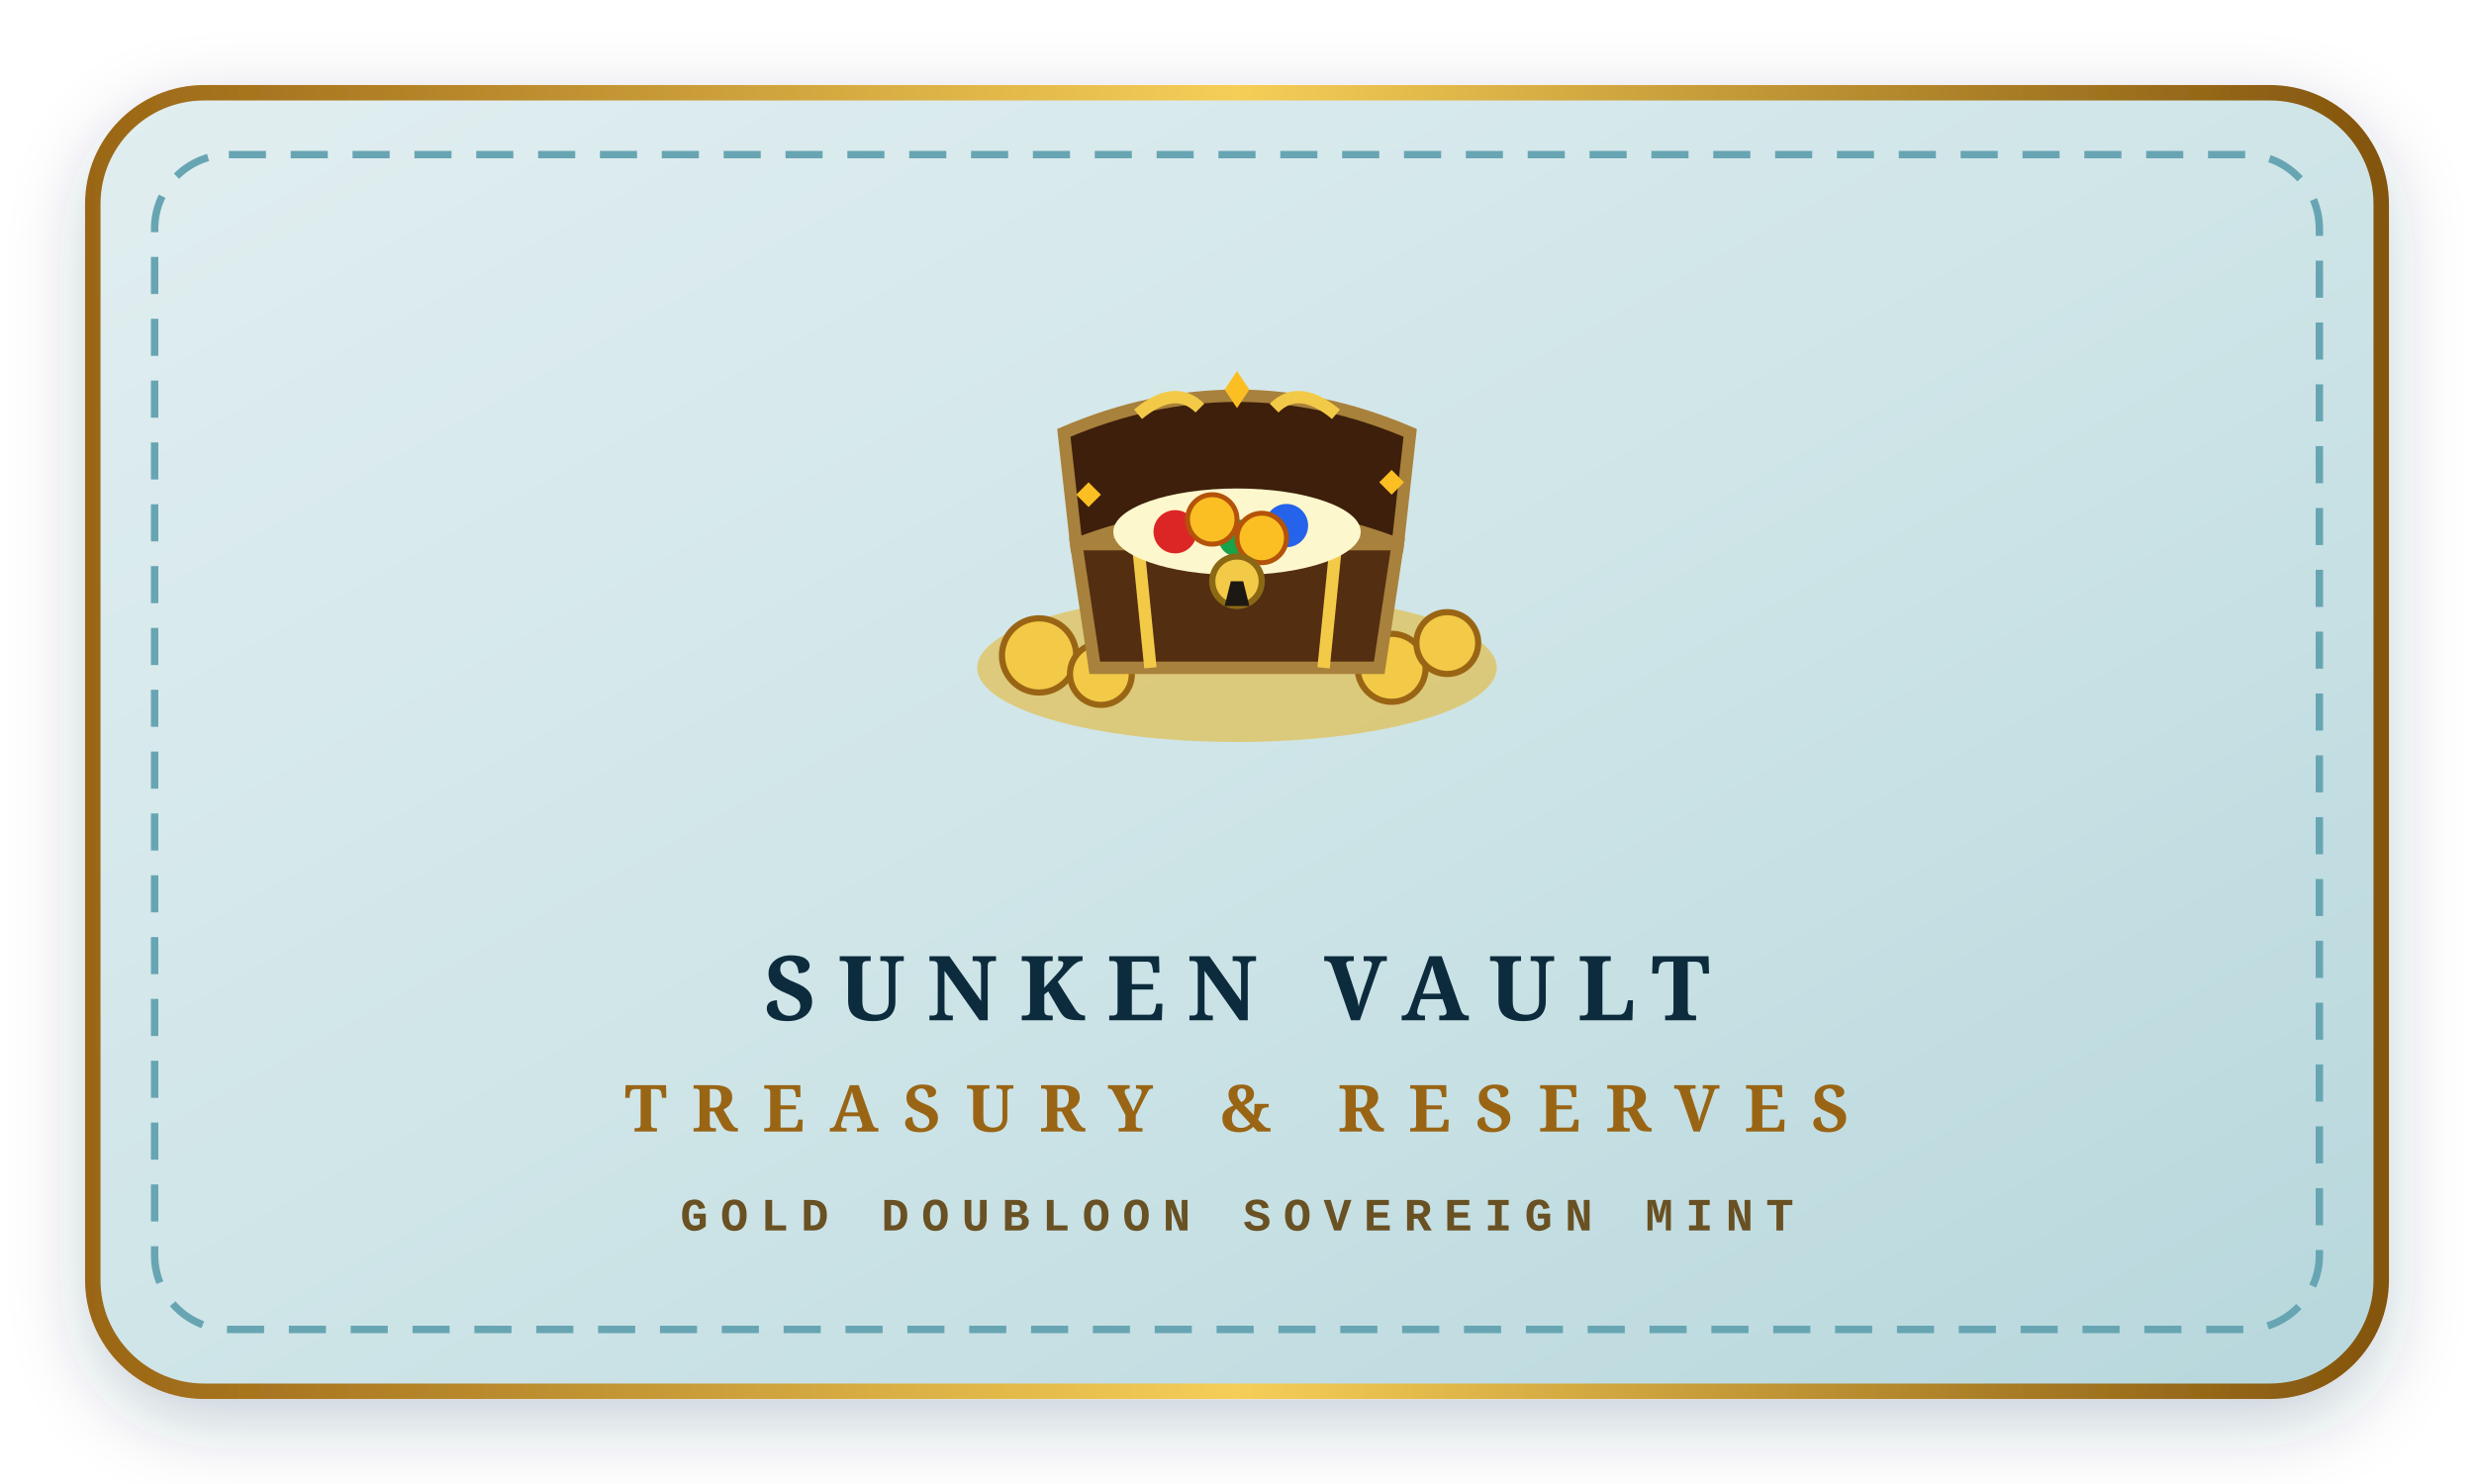
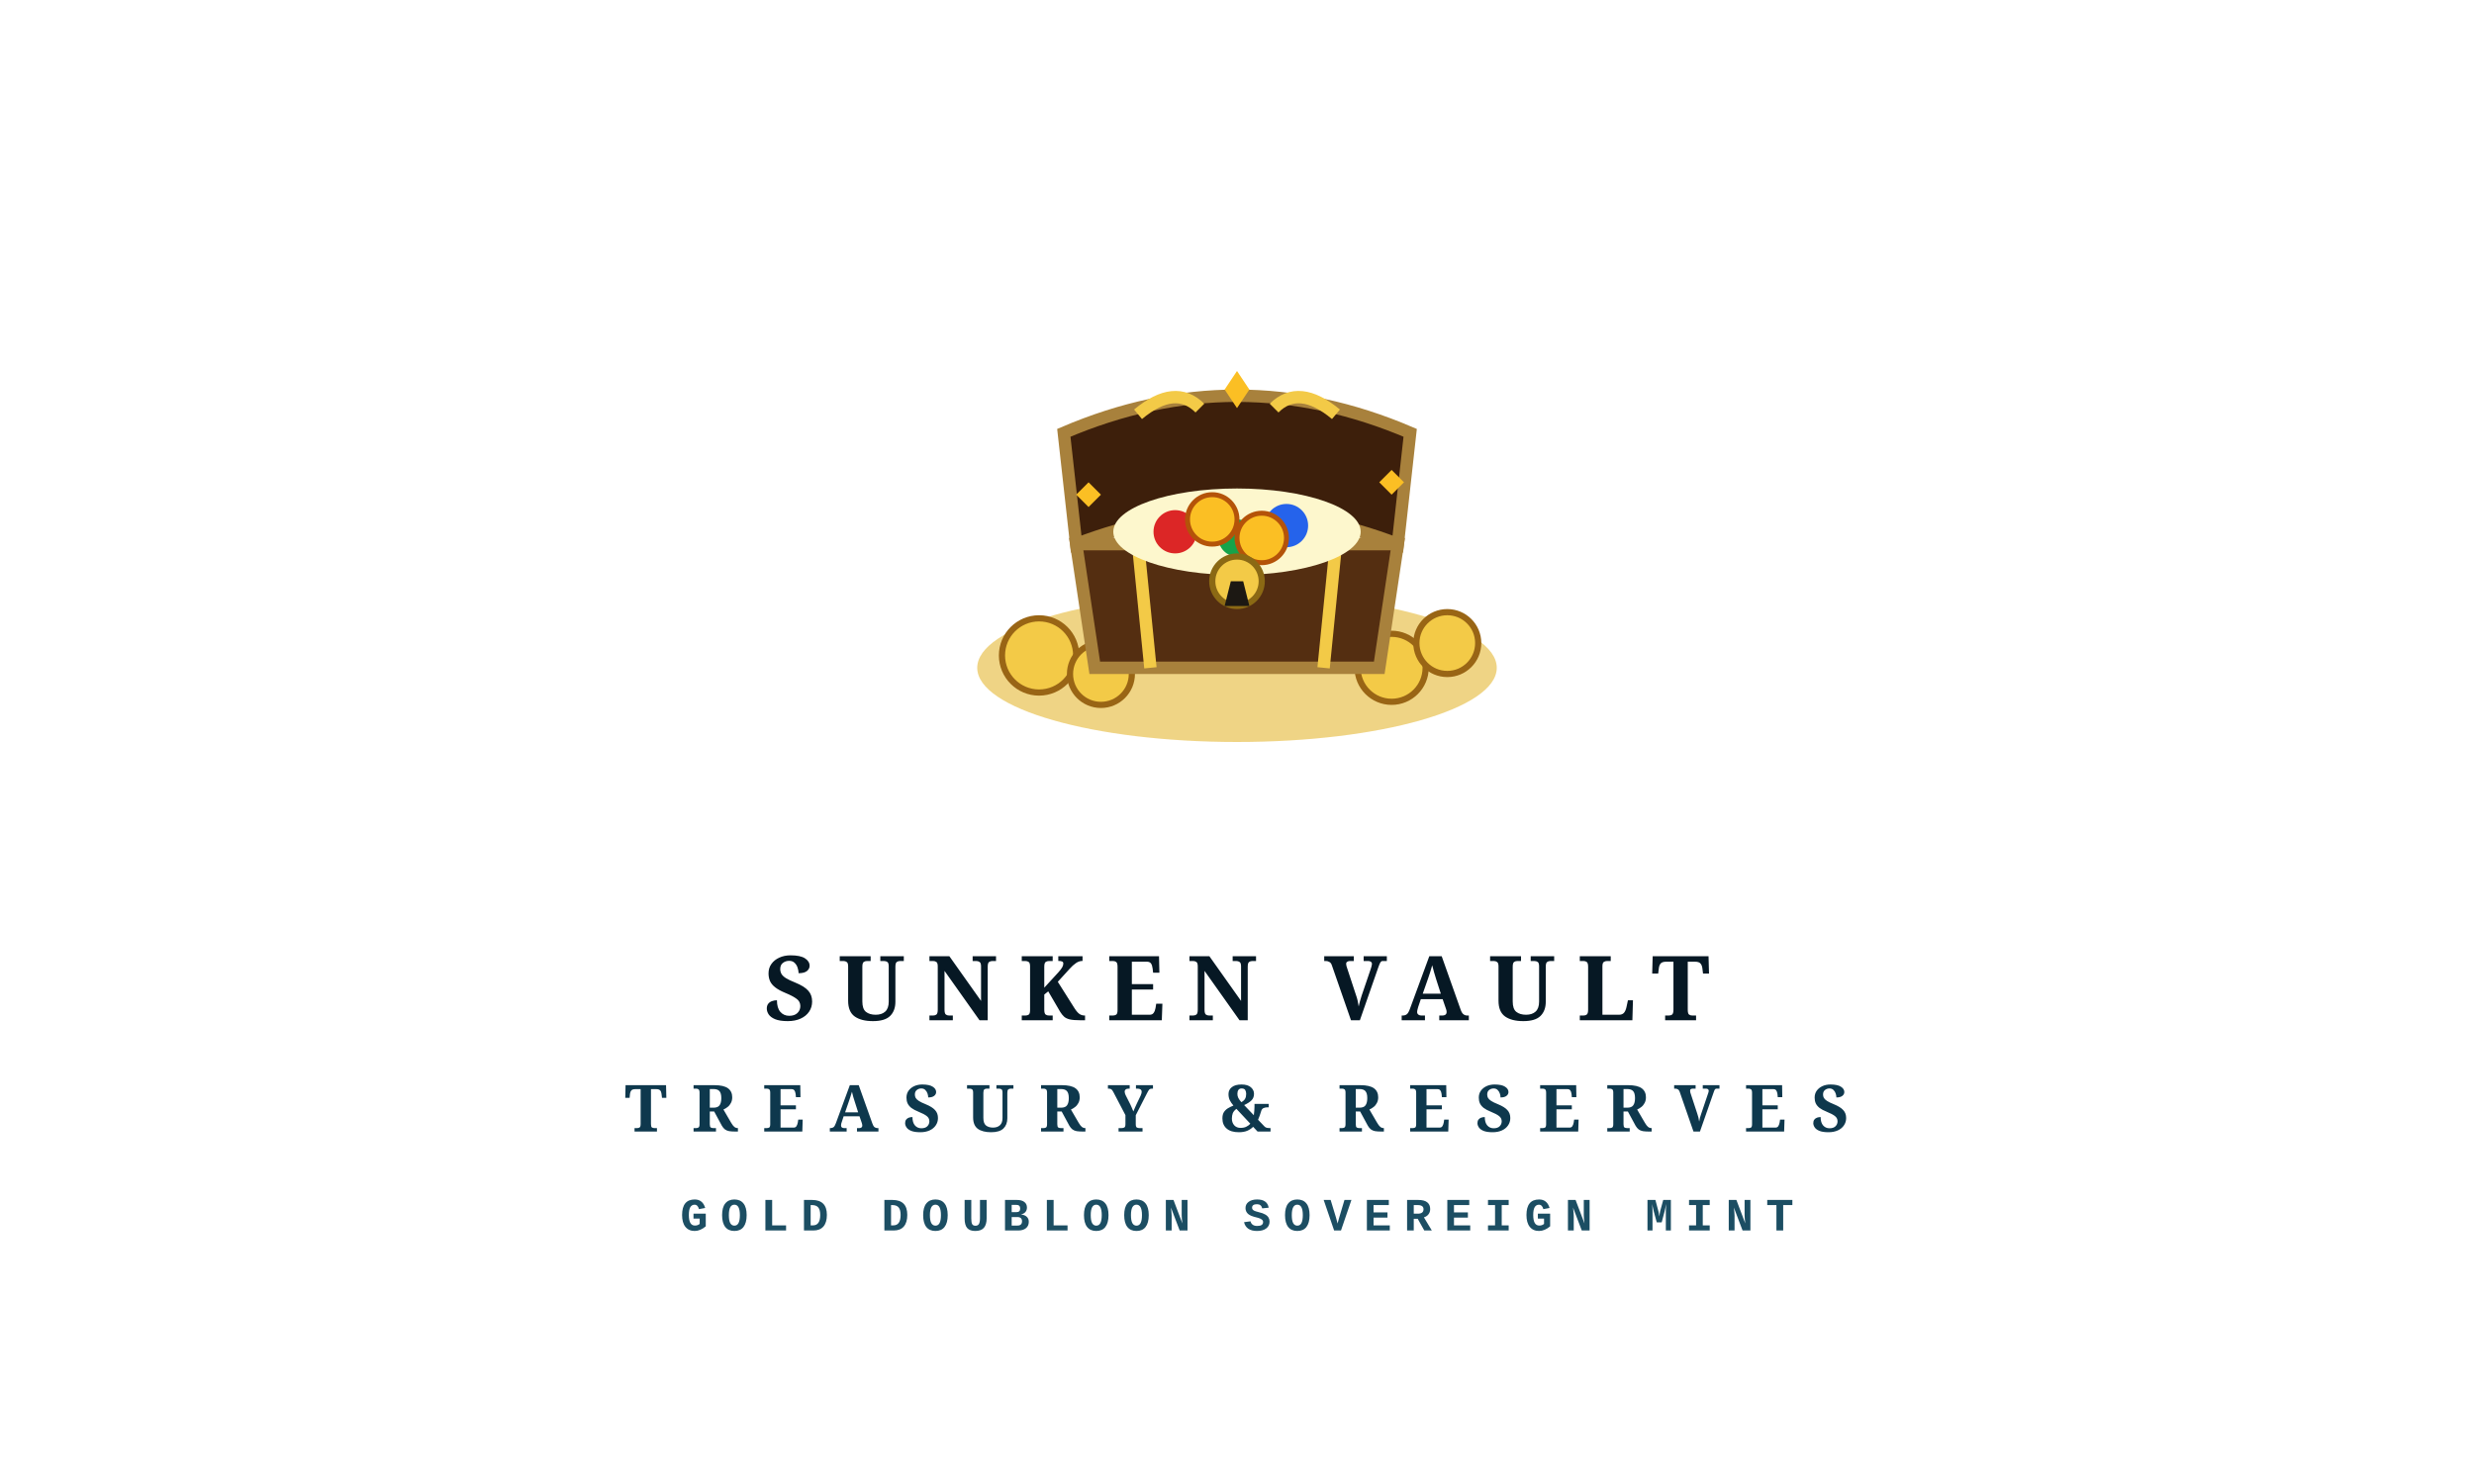
<svg xmlns="http://www.w3.org/2000/svg" viewBox="0 0 400 240" width="400" height="240">
  <defs>
    <linearGradient id="oceanPlacque" x1="0%" y1="0%" x2="100%" y2="100%">
      <stop offset="0%" stop-color="#E1EEF0" />
      <stop offset="50%" stop-color="#CFE5E8" />
      <stop offset="100%" stop-color="#B7D7DC" />
    </linearGradient>
    <linearGradient id="vaultGoldBg" x1="0%" y1="0%" x2="100%" y2="100%">
      <stop offset="0%" stop-color="#FDF1D6" />
      <stop offset="50%" stop-color="#F2DFB8" />
      <stop offset="100%" stop-color="#E2C997" />
    </linearGradient>
    <linearGradient id="solidGold" x1="0%" y1="0%" x2="100%" y2="0%">
      <stop offset="0%" stop-color="#996515" />
      <stop offset="50%" stop-color="#F5CE58" />
      <stop offset="100%" stop-color="#82530C" />
    </linearGradient>
    <filter id="chestShadow" x="-10%" y="-10%" width="120%" height="120%">
      <feDropShadow dx="0" dy="4" stdDeviation="6" flood-color="#0E384D" flood-opacity="0.22" />
    </filter>
  </defs>
-   <rect x="15" y="15" width="370" height="210" rx="18" fill="url(#oceanPlacque)" stroke="url(#solidGold)" stroke-width="2.5" filter="url(#chestShadow)" />
-   <rect x="25" y="25" width="350" height="190" rx="12" fill="none" stroke="#68A5B3" stroke-width="1.2" stroke-dasharray="6,4" />
  <g transform="translate(200, 84)">
    <ellipse cx="0" cy="24" rx="42" ry="12" fill="#E5B834" opacity="0.6" />
    <circle cx="-32" cy="22" r="6" fill="#F3CA47" stroke="#996515" stroke-width="1" />
    <circle cx="-22" cy="25" r="5" fill="#F3CA47" stroke="#996515" stroke-width="1" />
    <circle cx="25" cy="24" r="5.5" fill="#F3CA47" stroke="#996515" stroke-width="1" />
    <circle cx="34" cy="20" r="5" fill="#F3CA47" stroke="#996515" stroke-width="1" />
    <path d="M -26 4 L 26 4 L 23 24 L -23 24 Z" fill="#542E11" stroke="#A8813C" stroke-width="2" />
    <line x1="-16" y1="4" x2="-14" y2="24" stroke="#F3CA47" stroke-width="2" />
    <line x1="16" y1="4" x2="14" y2="24" stroke="#F3CA47" stroke-width="2" />
    <path d="M -28 -14 Q 0 -26, 28 -14 L 26 4 Q 0 -6, -26 4 Z" fill="#3D1F0B" stroke="#A8813C" stroke-width="2" />
    <path d="M -16 -17 Q -10 -22, -6 -18" stroke="#F3CA47" stroke-width="2" fill="none" />
    <path d="M 16 -17 Q 10 -22, 6 -18" stroke="#F3CA47" stroke-width="2" fill="none" />
    <ellipse cx="0" cy="2" rx="20" ry="7" fill="#FDF7CD" />
    <circle cx="-10" cy="2" r="3.5" fill="#DC2626" />
    <circle cx="8" cy="1" r="3.5" fill="#2563EB" />
    <circle cx="0" cy="3" r="3" fill="#16A34A" />
    <circle cx="-4" cy="0" r="4" fill="#FBBF24" stroke="#B45309" stroke-width="0.8" />
    <circle cx="4" cy="3" r="4" fill="#FBBF24" stroke="#B45309" stroke-width="0.8" />
    <circle cx="0" cy="10" r="4" fill="#F3CA47" stroke="#8B6914" stroke-width="1" />
    <polygon points="-1,10 1,10 2,14 -2,14" fill="#1C1813" />
    <path d="M -24 -6 L -22 -4 L -24 -2 L -26 -4 Z" fill="#FBBF24" />
    <path d="M 25 -8 L 27 -6 L 25 -4 L 23 -6 Z" fill="#FBBF24" />
    <path d="M 0 -24 L 2 -21 L 0 -18 L -2 -21 Z" fill="#FBBF24" />
  </g>
-   <text x="200" y="165" text-anchor="middle" font-family="'Cinzel', Georgia, serif" font-size="14.5" font-weight="800" fill="#0C2B3D" letter-spacing="3.5">SUNKEN VAULT</text>
-   <text x="200" y="183" text-anchor="middle" font-family="'Cinzel', Georgia, serif" font-size="10.5" font-weight="700" fill="#996515" letter-spacing="4">TREASURY &amp; RESERVES</text>
-   <text x="200" y="199" text-anchor="middle" font-family="'Courier New', monospace" font-size="7.5" font-weight="600" fill="#695123" letter-spacing="2">GOLD DOUBLOON SOVEREIGN MINT</text>
+   <text x="200" y="165" text-anchor="middle" font-family="'Cinzel', Georgia, serif" font-size="14.5" font-weight="800" fill="#061824" letter-spacing="3.5">SUNKEN VAULT</text>
+   <text x="200" y="183" text-anchor="middle" font-family="'Cinzel', Georgia, serif" font-size="10.5" font-weight="700" fill="#0E384D" letter-spacing="4">TREASURY &amp; RESERVES</text>
+   <text x="200" y="199" text-anchor="middle" font-family="'Courier New', monospace" font-size="7.5" font-weight="600" fill="#1C4E63" letter-spacing="2">GOLD DOUBLOON SOVEREIGN MINT</text>
</svg>
